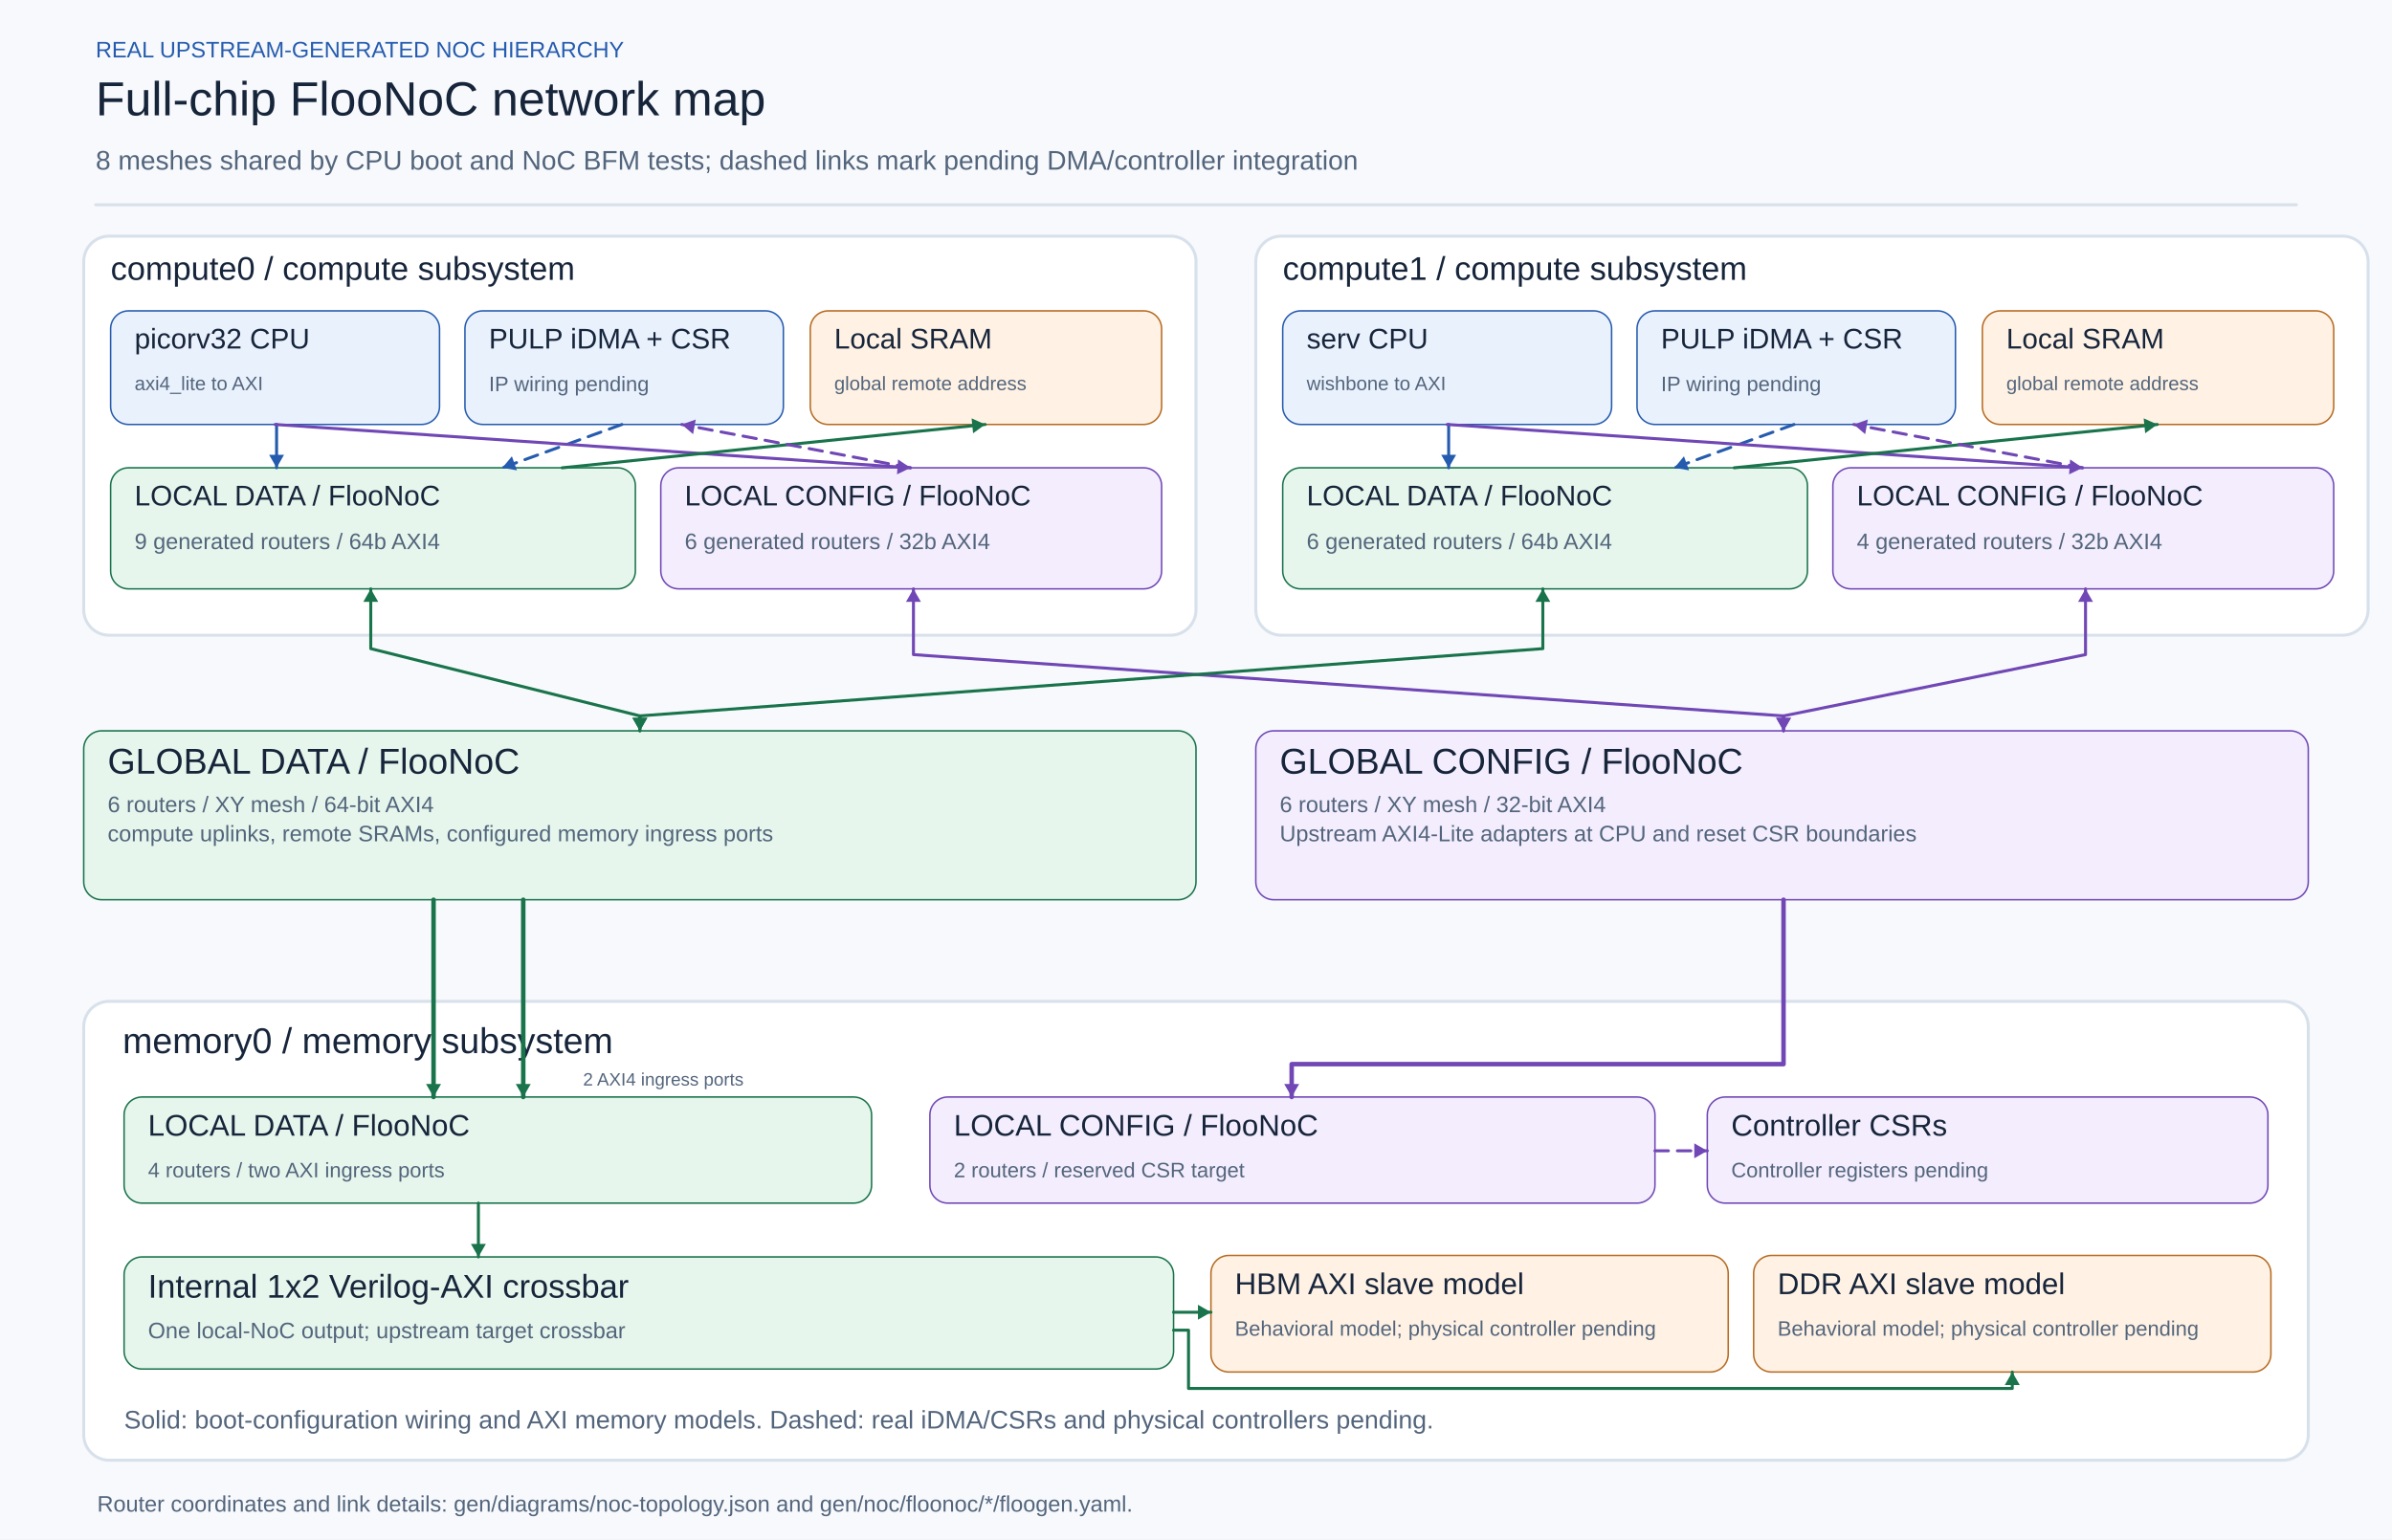
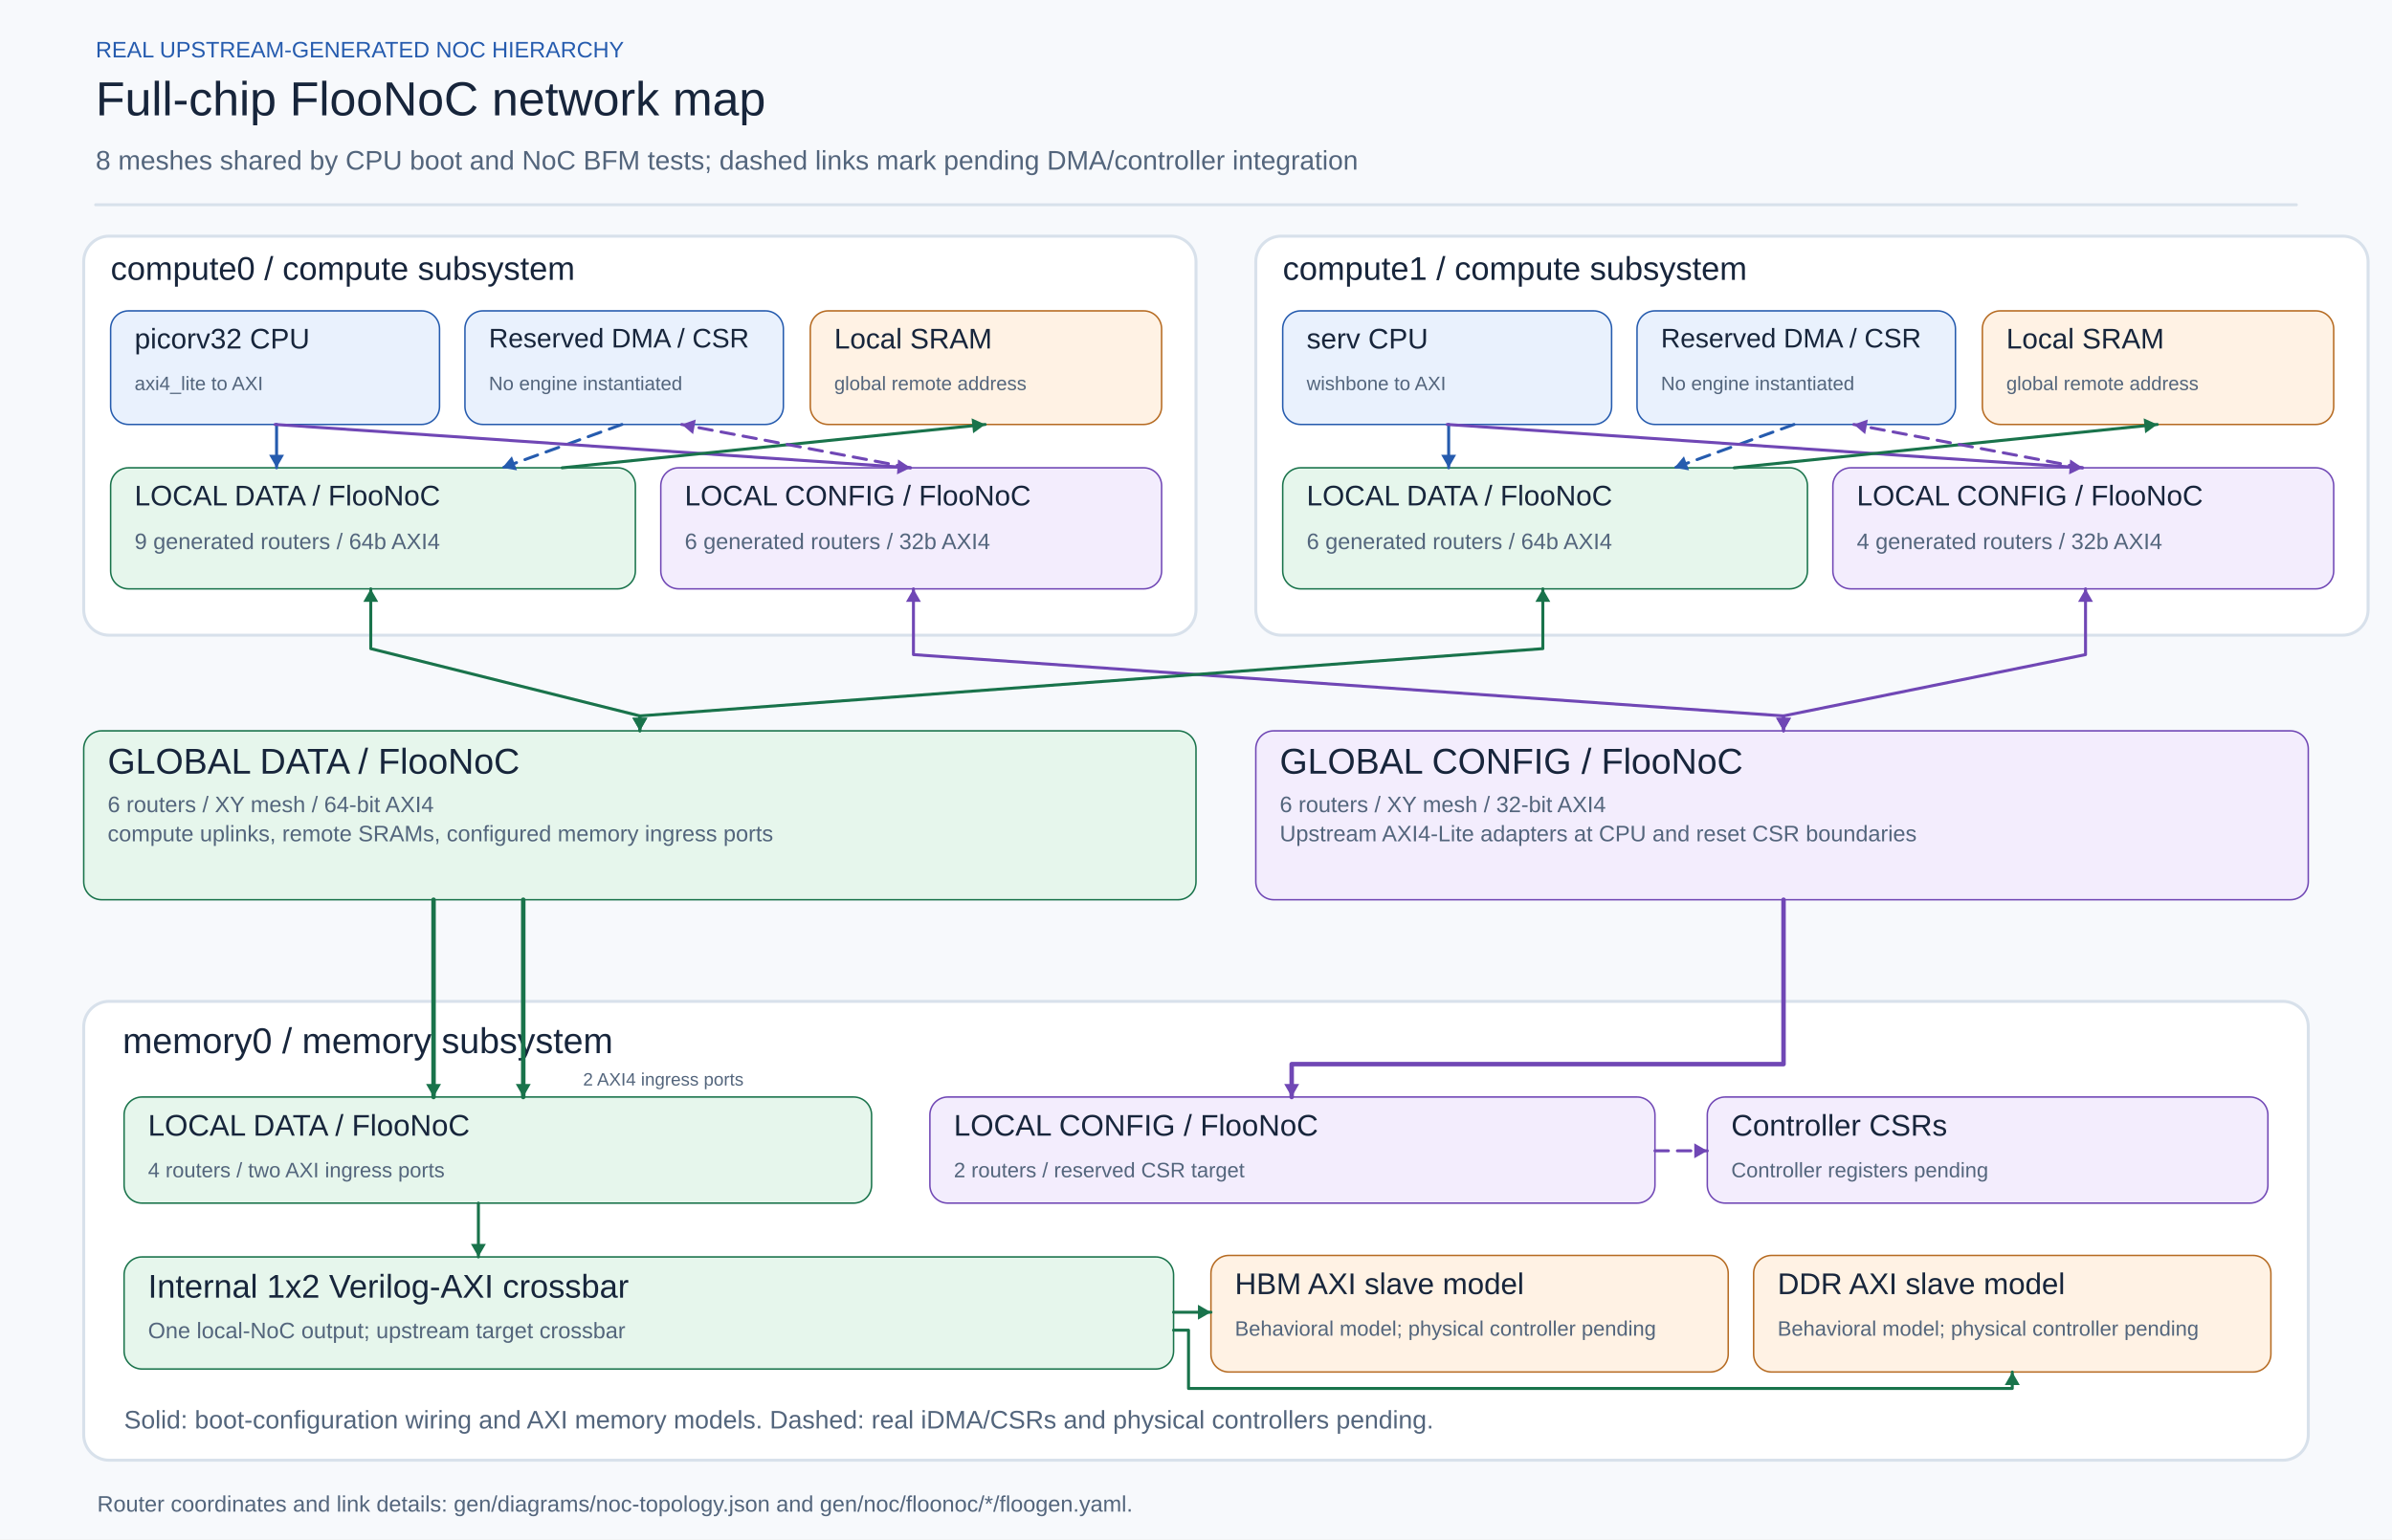
<svg xmlns="http://www.w3.org/2000/svg" width="1600" height="1030" viewBox="0 0 1600 1030" role="img" aria-label="Generated two-dimensional SoC diagram">
  <rect width="1600" height="1030" fill="#F7F9FC" />
  <text x="64.0" y="28.0" font-size="15" font-family="Arial, Helvetica, sans-serif" fill="#255BAE" text-anchor="start" dominant-baseline="hanging">REAL UPSTREAM-GENERATED NOC HIERARCHY</text>
  <text x="64.0" y="55.0" font-size="32" font-family="Arial, Helvetica, sans-serif" fill="#17253B" text-anchor="start" dominant-baseline="hanging">Full-chip FlooNoC network map</text>
  <text x="64.0" y="101.0" font-size="18" font-family="Arial, Helvetica, sans-serif" fill="#53657C" text-anchor="start" dominant-baseline="hanging">8 meshes shared by CPU boot and NoC BFM tests; dashed links mark pending DMA/controller integration</text>
  <polyline points="64.0,137.0 1536.0,137.0" fill="none" stroke="#D8E1EB" stroke-width="2" stroke-linecap="round" stroke-linejoin="round" />
  <rect x="56.0" y="158.0" width="744.0" height="267.0" rx="17.0" fill="#FFFFFF" stroke="#D8E1EB" stroke-width="2" />
  <text x="74.0" y="172.0" font-size="22" font-family="Arial, Helvetica, sans-serif" fill="#17253B" text-anchor="start" dominant-baseline="hanging">compute0 / compute subsystem</text>
  <rect x="74.0" y="208.0" width="220.0" height="76.0" rx="12.0" fill="#E9F1FD" stroke="#255BAE" stroke-width="1" />
  <text x="90.0" y="220.0" font-size="19" font-family="Arial, Helvetica, sans-serif" fill="#17253B" text-anchor="start" dominant-baseline="hanging">picorv32 CPU</text>
  <text x="90.0" y="252.0" font-size="13" font-family="Arial, Helvetica, sans-serif" fill="#53657C" text-anchor="start" dominant-baseline="hanging">axi4_lite to AXI</text>
  <rect x="311.0" y="208.0" width="213.0" height="76.0" rx="12.0" fill="#E9F1FD" stroke="#255BAE" stroke-width="1" />
-   <text x="327.0" y="220.0" font-size="19" font-family="Arial, Helvetica, sans-serif" fill="#17253B" text-anchor="start" dominant-baseline="hanging">PULP iDMA + CSR</text>
-   <text x="327.0" y="252.0" font-size="14" font-family="Arial, Helvetica, sans-serif" fill="#53657C" text-anchor="start" dominant-baseline="hanging">IP wiring pending</text>
+   <text x="327.0" y="220.0" font-size="18" font-family="Arial, Helvetica, sans-serif" fill="#17253B" text-anchor="start" dominant-baseline="hanging">Reserved DMA / CSR</text>
+   <text x="327.0" y="252.0" font-size="13" font-family="Arial, Helvetica, sans-serif" fill="#53657C" text-anchor="start" dominant-baseline="hanging">No engine instantiated</text>
  <rect x="542.0" y="208.0" width="235.0" height="76.0" rx="12.0" fill="#FFF2E4" stroke="#B66B22" stroke-width="1" />
  <text x="558.0" y="220.0" font-size="19" font-family="Arial, Helvetica, sans-serif" fill="#17253B" text-anchor="start" dominant-baseline="hanging">Local SRAM</text>
  <text x="558.0" y="252.0" font-size="13" font-family="Arial, Helvetica, sans-serif" fill="#53657C" text-anchor="start" dominant-baseline="hanging">global remote address</text>
  <rect x="74.0" y="313.0" width="351.0" height="81.0" rx="12.0" fill="#E6F6EC" stroke="#19734B" stroke-width="1" />
  <text x="90.0" y="325.0" font-size="19" font-family="Arial, Helvetica, sans-serif" fill="#17253B" text-anchor="start" dominant-baseline="hanging">LOCAL DATA  /  FlooNoC</text>
  <text x="90.0" y="357.0" font-size="15" font-family="Arial, Helvetica, sans-serif" fill="#53657C" text-anchor="start" dominant-baseline="hanging">9 generated routers / 64b AXI4</text>
  <rect x="442.0" y="313.0" width="335.0" height="81.0" rx="12.0" fill="#F3EDFD" stroke="#7047B5" stroke-width="1" />
  <text x="458.0" y="325.0" font-size="19" font-family="Arial, Helvetica, sans-serif" fill="#17253B" text-anchor="start" dominant-baseline="hanging">LOCAL CONFIG  /  FlooNoC</text>
  <text x="458.0" y="357.0" font-size="15" font-family="Arial, Helvetica, sans-serif" fill="#53657C" text-anchor="start" dominant-baseline="hanging">6 generated routers / 32b AXI4</text>
  <polyline points="185.0,284.0 185.0,313.0" fill="none" stroke="#255BAE" stroke-width="2" stroke-linecap="round" stroke-linejoin="round" />
  <polygon points="185.0,313.0 180.0,304.3 190.0,304.3" fill="#255BAE" />
  <polyline points="416.0,284.0 336.0,313.0" fill="none" stroke="#255BAE" stroke-width="2" stroke-linecap="round" stroke-linejoin="round" stroke-dasharray="9 6" />
  <polygon points="336.0,313.0 342.4,305.3 345.8,314.7" fill="#255BAE" />
  <polyline points="184.0,284.0 609.0,313.0" fill="none" stroke="#7047B5" stroke-width="2" stroke-linecap="round" stroke-linejoin="round" />
  <polygon points="609.0,313.0 600.0,317.4 600.7,307.4" fill="#7047B5" />
  <polyline points="376.0,313.0 659.0,284.0" fill="none" stroke="#19734B" stroke-width="2" stroke-linecap="round" stroke-linejoin="round" />
  <polygon points="659.0,284.0 650.9,289.9 649.9,279.9" fill="#19734B" />
  <polyline points="609.0,313.0 456.0,284.0" fill="none" stroke="#7047B5" stroke-width="2" stroke-linecap="round" stroke-linejoin="round" stroke-dasharray="9 6" />
  <polygon points="456.0,284.0 465.4,280.7 463.6,290.5" fill="#7047B5" />
  <rect x="840.0" y="158.0" width="744.0" height="267.0" rx="17.0" fill="#FFFFFF" stroke="#D8E1EB" stroke-width="2" />
  <text x="858.0" y="172.0" font-size="22" font-family="Arial, Helvetica, sans-serif" fill="#17253B" text-anchor="start" dominant-baseline="hanging">compute1 / compute subsystem</text>
  <rect x="858.0" y="208.0" width="220.0" height="76.0" rx="12.0" fill="#E9F1FD" stroke="#255BAE" stroke-width="1" />
  <text x="874.0" y="220.0" font-size="19" font-family="Arial, Helvetica, sans-serif" fill="#17253B" text-anchor="start" dominant-baseline="hanging">serv CPU</text>
  <text x="874.0" y="252.0" font-size="13" font-family="Arial, Helvetica, sans-serif" fill="#53657C" text-anchor="start" dominant-baseline="hanging">wishbone to AXI</text>
  <rect x="1095.0" y="208.0" width="213.0" height="76.0" rx="12.0" fill="#E9F1FD" stroke="#255BAE" stroke-width="1" />
-   <text x="1111.0" y="220.0" font-size="19" font-family="Arial, Helvetica, sans-serif" fill="#17253B" text-anchor="start" dominant-baseline="hanging">PULP iDMA + CSR</text>
-   <text x="1111.0" y="252.0" font-size="14" font-family="Arial, Helvetica, sans-serif" fill="#53657C" text-anchor="start" dominant-baseline="hanging">IP wiring pending</text>
+   <text x="1111.0" y="220.0" font-size="18" font-family="Arial, Helvetica, sans-serif" fill="#17253B" text-anchor="start" dominant-baseline="hanging">Reserved DMA / CSR</text>
+   <text x="1111.0" y="252.0" font-size="13" font-family="Arial, Helvetica, sans-serif" fill="#53657C" text-anchor="start" dominant-baseline="hanging">No engine instantiated</text>
  <rect x="1326.0" y="208.0" width="235.0" height="76.0" rx="12.0" fill="#FFF2E4" stroke="#B66B22" stroke-width="1" />
  <text x="1342.0" y="220.0" font-size="19" font-family="Arial, Helvetica, sans-serif" fill="#17253B" text-anchor="start" dominant-baseline="hanging">Local SRAM</text>
  <text x="1342.0" y="252.0" font-size="13" font-family="Arial, Helvetica, sans-serif" fill="#53657C" text-anchor="start" dominant-baseline="hanging">global remote address</text>
  <rect x="858.0" y="313.0" width="351.0" height="81.0" rx="12.0" fill="#E6F6EC" stroke="#19734B" stroke-width="1" />
  <text x="874.0" y="325.0" font-size="19" font-family="Arial, Helvetica, sans-serif" fill="#17253B" text-anchor="start" dominant-baseline="hanging">LOCAL DATA  /  FlooNoC</text>
  <text x="874.0" y="357.0" font-size="15" font-family="Arial, Helvetica, sans-serif" fill="#53657C" text-anchor="start" dominant-baseline="hanging">6 generated routers / 64b AXI4</text>
  <rect x="1226.0" y="313.0" width="335.0" height="81.0" rx="12.0" fill="#F3EDFD" stroke="#7047B5" stroke-width="1" />
  <text x="1242.0" y="325.0" font-size="19" font-family="Arial, Helvetica, sans-serif" fill="#17253B" text-anchor="start" dominant-baseline="hanging">LOCAL CONFIG  /  FlooNoC</text>
  <text x="1242.0" y="357.0" font-size="15" font-family="Arial, Helvetica, sans-serif" fill="#53657C" text-anchor="start" dominant-baseline="hanging">4 generated routers / 32b AXI4</text>
  <polyline points="969.0,284.0 969.0,313.0" fill="none" stroke="#255BAE" stroke-width="2" stroke-linecap="round" stroke-linejoin="round" />
  <polygon points="969.0,313.0 964.0,304.3 974.0,304.3" fill="#255BAE" />
  <polyline points="1200.0,284.0 1120.0,313.0" fill="none" stroke="#255BAE" stroke-width="2" stroke-linecap="round" stroke-linejoin="round" stroke-dasharray="9 6" />
  <polygon points="1120.0,313.0 1126.4,305.3 1129.8,314.7" fill="#255BAE" />
  <polyline points="968.0,284.0 1393.0,313.0" fill="none" stroke="#7047B5" stroke-width="2" stroke-linecap="round" stroke-linejoin="round" />
  <polygon points="1393.0,313.0 1384.0,317.4 1384.7,307.4" fill="#7047B5" />
  <polyline points="1160.0,313.0 1443.0,284.0" fill="none" stroke="#19734B" stroke-width="2" stroke-linecap="round" stroke-linejoin="round" />
  <polygon points="1443.0,284.0 1434.9,289.9 1433.9,279.9" fill="#19734B" />
  <polyline points="1393.0,313.0 1240.0,284.0" fill="none" stroke="#7047B5" stroke-width="2" stroke-linecap="round" stroke-linejoin="round" stroke-dasharray="9 6" />
  <polygon points="1240.0,284.0 1249.4,280.7 1247.6,290.5" fill="#7047B5" />
  <rect x="56.0" y="489.0" width="744.0" height="113.0" rx="12.0" fill="#E6F6EC" stroke="#19734B" stroke-width="1" />
  <text x="72.0" y="501.0" font-size="24" font-family="Arial, Helvetica, sans-serif" fill="#17253B" text-anchor="start" dominant-baseline="hanging">GLOBAL DATA / FlooNoC</text>
  <text x="72.0" y="533.0" font-size="15" font-family="Arial, Helvetica, sans-serif" fill="#53657C" text-anchor="start" dominant-baseline="hanging">6 routers / XY mesh / 64-bit AXI4</text>
  <text x="72.0" y="552.5" font-size="15" font-family="Arial, Helvetica, sans-serif" fill="#53657C" text-anchor="start" dominant-baseline="hanging">compute uplinks, remote SRAMs, configured memory ingress ports</text>
  <rect x="840.0" y="489.0" width="704.0" height="113.0" rx="12.0" fill="#F3EDFD" stroke="#7047B5" stroke-width="1" />
  <text x="856.0" y="501.0" font-size="24" font-family="Arial, Helvetica, sans-serif" fill="#17253B" text-anchor="start" dominant-baseline="hanging">GLOBAL CONFIG / FlooNoC</text>
  <text x="856.0" y="533.0" font-size="15" font-family="Arial, Helvetica, sans-serif" fill="#53657C" text-anchor="start" dominant-baseline="hanging">6 routers / XY mesh / 32-bit AXI4</text>
  <text x="856.0" y="552.5" font-size="15" font-family="Arial, Helvetica, sans-serif" fill="#53657C" text-anchor="start" dominant-baseline="hanging">Upstream AXI4-Lite adapters at CPU and reset CSR boundaries</text>
  <polyline points="248.0,394.0 248.0,434.0 428.0,479.0 428.0,489.0" fill="none" stroke="#19734B" stroke-width="2" stroke-linecap="round" stroke-linejoin="round" />
  <polygon points="428.0,489.0 423.0,480.3 433.0,480.3" fill="#19734B" />
  <polygon points="248.0,394.0 253.0,402.7 243.0,402.7" fill="#19734B" />
  <polyline points="611.0,394.0 611.0,438.0 1193.0,479.0 1193.0,489.0" fill="none" stroke="#7047B5" stroke-width="2" stroke-linecap="round" stroke-linejoin="round" />
  <polygon points="1193.0,489.0 1188.0,480.3 1198.0,480.3" fill="#7047B5" />
  <polygon points="611.0,394.0 616.0,402.7 606.0,402.7" fill="#7047B5" />
  <polyline points="1032.0,394.0 1032.0,434.0 428.0,479.0 428.0,489.0" fill="none" stroke="#19734B" stroke-width="2" stroke-linecap="round" stroke-linejoin="round" />
  <polygon points="428.0,489.0 423.0,480.3 433.0,480.3" fill="#19734B" />
  <polygon points="1032.0,394.0 1037.0,402.7 1027.0,402.7" fill="#19734B" />
  <polyline points="1395.0,394.0 1395.0,438.0 1193.0,479.0 1193.0,489.0" fill="none" stroke="#7047B5" stroke-width="2" stroke-linecap="round" stroke-linejoin="round" />
  <polygon points="1193.0,489.0 1188.0,480.3 1198.0,480.3" fill="#7047B5" />
  <polygon points="1395.0,394.0 1400.0,402.7 1390.0,402.7" fill="#7047B5" />
  <rect x="56.0" y="670.0" width="1488.0" height="307.0" rx="17.0" fill="#FFFFFF" stroke="#D8E1EB" stroke-width="2" />
  <text x="82.0" y="688.0" font-size="24" font-family="Arial, Helvetica, sans-serif" fill="#17253B" text-anchor="start" dominant-baseline="hanging">memory0 / memory subsystem</text>
  <rect x="83.0" y="734.0" width="500.0" height="71.0" rx="12.0" fill="#E6F6EC" stroke="#19734B" stroke-width="1" />
  <text x="99.0" y="746.0" font-size="20" font-family="Arial, Helvetica, sans-serif" fill="#17253B" text-anchor="start" dominant-baseline="hanging">LOCAL DATA / FlooNoC</text>
  <text x="99.0" y="778.0" font-size="14" font-family="Arial, Helvetica, sans-serif" fill="#53657C" text-anchor="start" dominant-baseline="hanging">4 routers / two AXI ingress ports</text>
  <rect x="622.0" y="734.0" width="485.0" height="71.0" rx="12.0" fill="#F3EDFD" stroke="#7047B5" stroke-width="1" />
  <text x="638.0" y="746.0" font-size="20" font-family="Arial, Helvetica, sans-serif" fill="#17253B" text-anchor="start" dominant-baseline="hanging">LOCAL CONFIG / FlooNoC</text>
  <text x="638.0" y="778.0" font-size="14" font-family="Arial, Helvetica, sans-serif" fill="#53657C" text-anchor="start" dominant-baseline="hanging">2 routers / reserved CSR target</text>
  <rect x="1142.0" y="734.0" width="375.0" height="71.0" rx="12.0" fill="#F3EDFD" stroke="#7047B5" stroke-width="1" />
  <text x="1158.0" y="746.0" font-size="20" font-family="Arial, Helvetica, sans-serif" fill="#17253B" text-anchor="start" dominant-baseline="hanging">Controller CSRs</text>
  <text x="1158.0" y="778.0" font-size="14" font-family="Arial, Helvetica, sans-serif" fill="#53657C" text-anchor="start" dominant-baseline="hanging">Controller registers pending</text>
  <polyline points="1107.0,770.0 1142.0,770.0" fill="none" stroke="#7047B5" stroke-width="2" stroke-linecap="round" stroke-linejoin="round" stroke-dasharray="9 6" />
  <polygon points="1142.0,770.0 1133.3,775.0 1133.3,765.0" fill="#7047B5" />
  <rect x="83.0" y="841.0" width="702.0" height="75.0" rx="12.0" fill="#E6F6EC" stroke="#19734B" stroke-width="1" />
  <text x="99.0" y="853.0" font-size="22" font-family="Arial, Helvetica, sans-serif" fill="#17253B" text-anchor="start" dominant-baseline="hanging">Internal 1x2 Verilog-AXI crossbar</text>
  <text x="99.0" y="885.0" font-size="15" font-family="Arial, Helvetica, sans-serif" fill="#53657C" text-anchor="start" dominant-baseline="hanging">One local-NoC output; upstream target crossbar</text>
  <rect x="810.0" y="840.0" width="346.0" height="78.0" rx="12.0" fill="#FFF2E4" stroke="#B66B22" stroke-width="1" />
  <text x="826.0" y="852.0" font-size="20" font-family="Arial, Helvetica, sans-serif" fill="#17253B" text-anchor="start" dominant-baseline="hanging">HBM AXI slave model</text>
  <text x="826.0" y="884.0" font-size="14" font-family="Arial, Helvetica, sans-serif" fill="#53657C" text-anchor="start" dominant-baseline="hanging">Behavioral model; physical controller pending</text>
  <polyline points="785.0,878.0 810.0,878.0" fill="none" stroke="#19734B" stroke-width="2" stroke-linecap="round" stroke-linejoin="round" />
  <polygon points="810.0,878.0 801.3,883.0 801.3,873.0" fill="#19734B" />
  <rect x="1173.0" y="840.0" width="346.0" height="78.0" rx="12.0" fill="#FFF2E4" stroke="#B66B22" stroke-width="1" />
  <text x="1189.0" y="852.0" font-size="20" font-family="Arial, Helvetica, sans-serif" fill="#17253B" text-anchor="start" dominant-baseline="hanging">DDR AXI slave model</text>
  <text x="1189.0" y="884.0" font-size="14" font-family="Arial, Helvetica, sans-serif" fill="#53657C" text-anchor="start" dominant-baseline="hanging">Behavioral model; physical controller pending</text>
  <polyline points="785.0,890.0 795.0,890.0 795.0,929.0 1346.0,929.0 1346.0,918.0" fill="none" stroke="#19734B" stroke-width="2" stroke-linecap="round" stroke-linejoin="round" />
  <polygon points="1346.0,918.0 1351.0,926.7 1341.0,926.7" fill="#19734B" />
  <polyline points="290.0,602.0 290.0,734.0" fill="none" stroke="#19734B" stroke-width="3" stroke-linecap="round" stroke-linejoin="round" />
  <polygon points="290.0,734.0 285.0,725.3 295.0,725.3" fill="#19734B" />
  <polyline points="350.0,602.0 350.0,734.0" fill="none" stroke="#19734B" stroke-width="3" stroke-linecap="round" stroke-linejoin="round" />
  <polygon points="350.0,734.0 345.0,725.3 355.0,725.3" fill="#19734B" />
  <text x="390.0" y="718.0" font-size="12" font-family="Arial, Helvetica, sans-serif" fill="#53657C" text-anchor="start" dominant-baseline="hanging">2 AXI4 ingress ports</text>
  <polyline points="1193.0,602.0 1193.0,712.0 864.0,712.0 864.0,734.0" fill="none" stroke="#7047B5" stroke-width="3" stroke-linecap="round" stroke-linejoin="round" />
  <polygon points="864.0,734.0 859.0,725.3 869.0,725.3" fill="#7047B5" />
  <polyline points="320.0,805.0 320.0,841.0" fill="none" stroke="#19734B" stroke-width="2" stroke-linecap="round" stroke-linejoin="round" />
  <polygon points="320.0,841.0 315.0,832.3 325.0,832.3" fill="#19734B" />
  <text x="83.0" y="944.0" font-size="17" font-family="Arial, Helvetica, sans-serif" fill="#53657C" text-anchor="start" dominant-baseline="hanging">Solid: boot-configuration wiring and AXI memory models. Dashed: real iDMA/CSRs and physical controllers pending.</text>
  <text x="65.0" y="1001.0" font-size="15" font-family="Arial, Helvetica, sans-serif" fill="#53657C" text-anchor="start" dominant-baseline="hanging">Router coordinates and link details: gen/diagrams/noc-topology.json and gen/noc/floonoc/*/floogen.yaml.</text>
</svg>
